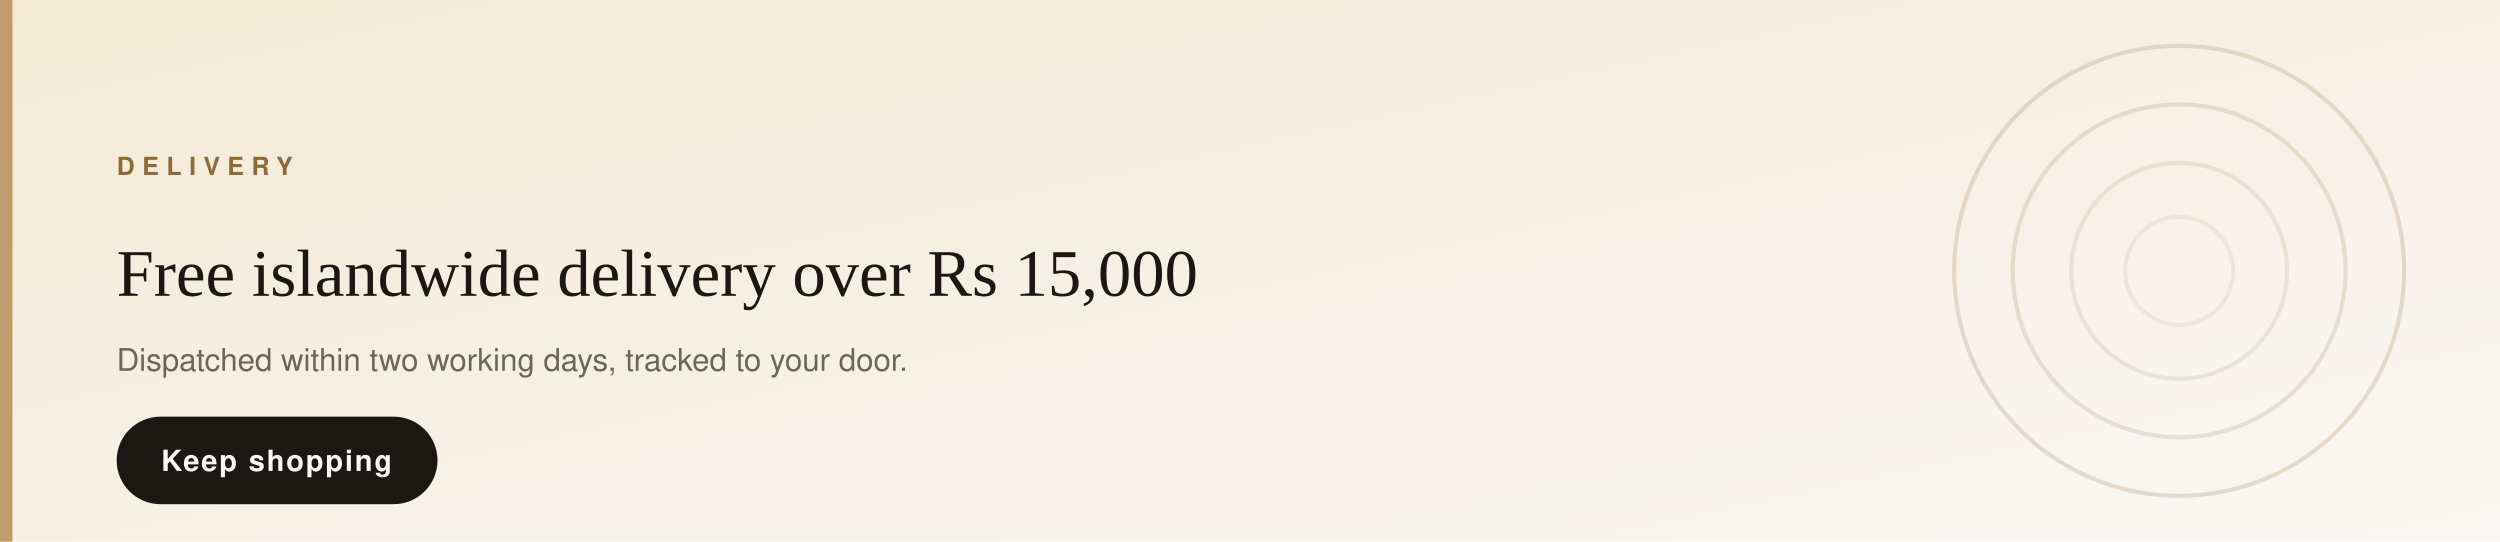
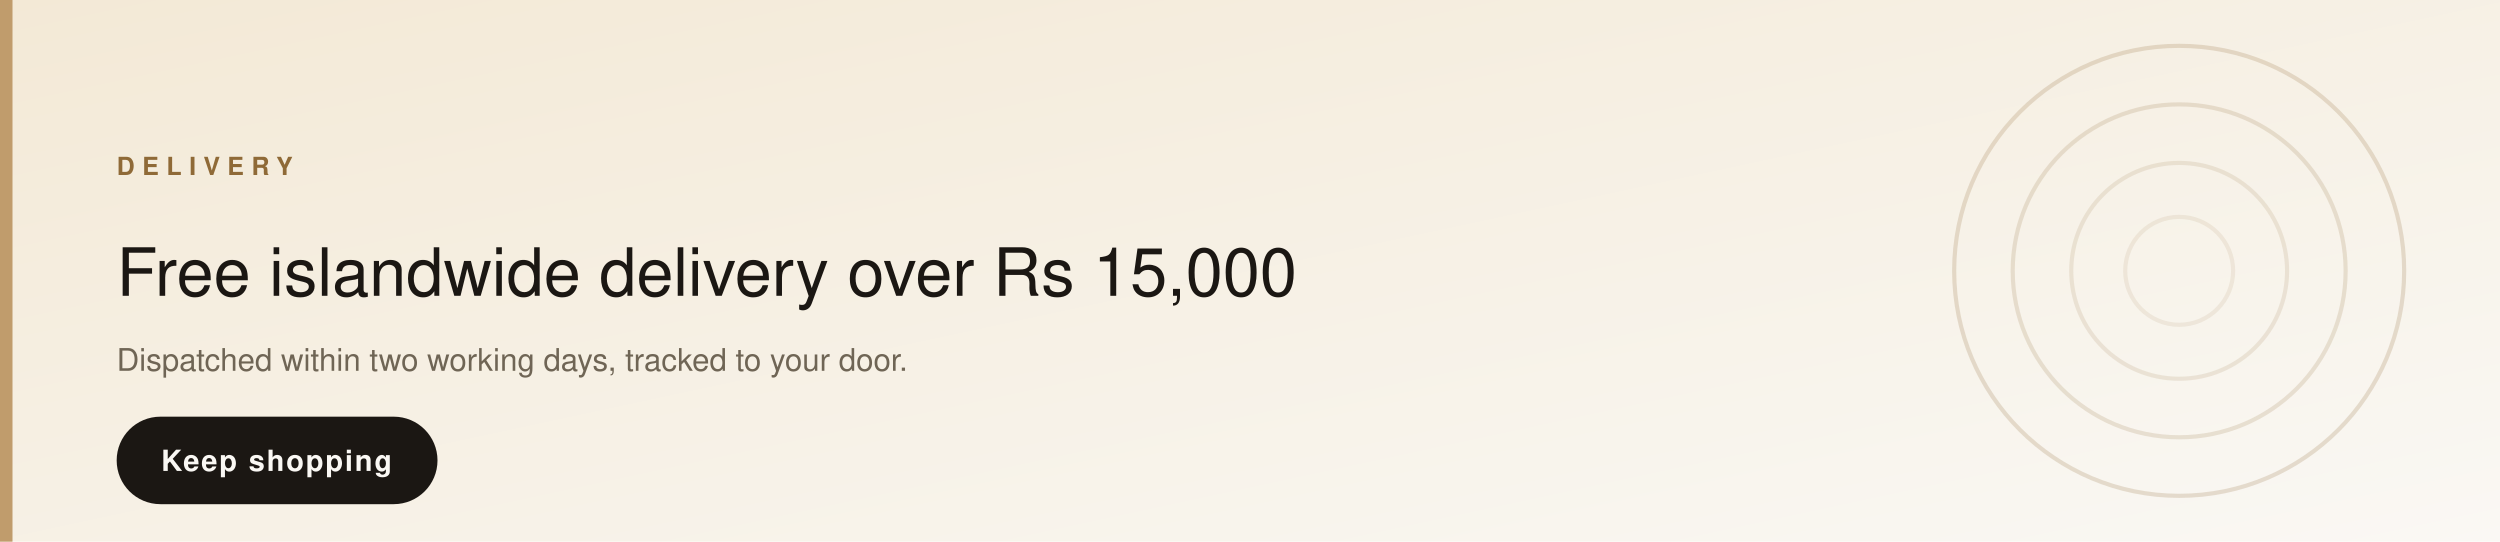
<svg xmlns="http://www.w3.org/2000/svg" viewBox="0 0 1200 260" width="1200" height="260" role="img">
  <defs>
    <linearGradient id="bg" x1="0" y1="0" x2="1" y2="1">
      <stop offset="0" stop-color="#F3E9D6" />
      <stop offset="1" stop-color="#FAF8F4" />
    </linearGradient>
  </defs>
  <rect width="1200" height="260" fill="url(#bg)" />
  <rect x="0" y="0" width="6" height="260" fill="#C09C6C" />
  <circle cx="1046" cy="130" r="108.0" fill="none" stroke="#8F6A37" stroke-width="2" opacity="0.200" />
  <circle cx="1046" cy="130" r="79.9" fill="none" stroke="#8F6A37" stroke-width="2" opacity="0.168" />
  <circle cx="1046" cy="130" r="51.8" fill="none" stroke="#8F6A37" stroke-width="2" opacity="0.136" />
  <circle cx="1046" cy="130" r="25.9" fill="none" stroke="#8F6A37" stroke-width="2" opacity="0.104" />
  <text x="56" y="84" font-family="'Helvetica Neue',Helvetica,Arial,sans-serif" font-size="12" font-weight="700" fill="#8F6A37" text-anchor="start" letter-spacing="0.30em">DELIVERY</text>
-   <text x="56" y="142" font-family="Georgia,'Times New Roman',serif" font-size="32" font-weight="400" fill="#1B1713" text-anchor="start">Free islandwide delivery over Rs 15,000</text>
+   <text x="56" y="142" font-family="'Helvetica Neue',Helvetica,Arial,sans-serif" font-size="32" font-weight="400" fill="#1B1713" text-anchor="start">Free islandwide delivery over Rs 15,000</text>
  <text x="56" y="178" font-family="'Helvetica Neue',Helvetica,Arial,sans-serif" font-size="15" font-weight="400" fill="#6F6555" text-anchor="start">Dispatched within two working days, tracked to your door.</text>
  <g>
    <rect x="56" y="200" width="154" height="42" rx="21.0" fill="#1B1713" />
    <text x="132.78" y="226.04" font-family="'Helvetica Neue',Helvetica,Arial,sans-serif" font-size="14" font-weight="700" fill="#FAF8F4" text-anchor="middle" letter-spacing="0.06em">Keep shopping</text>
  </g>
</svg>
